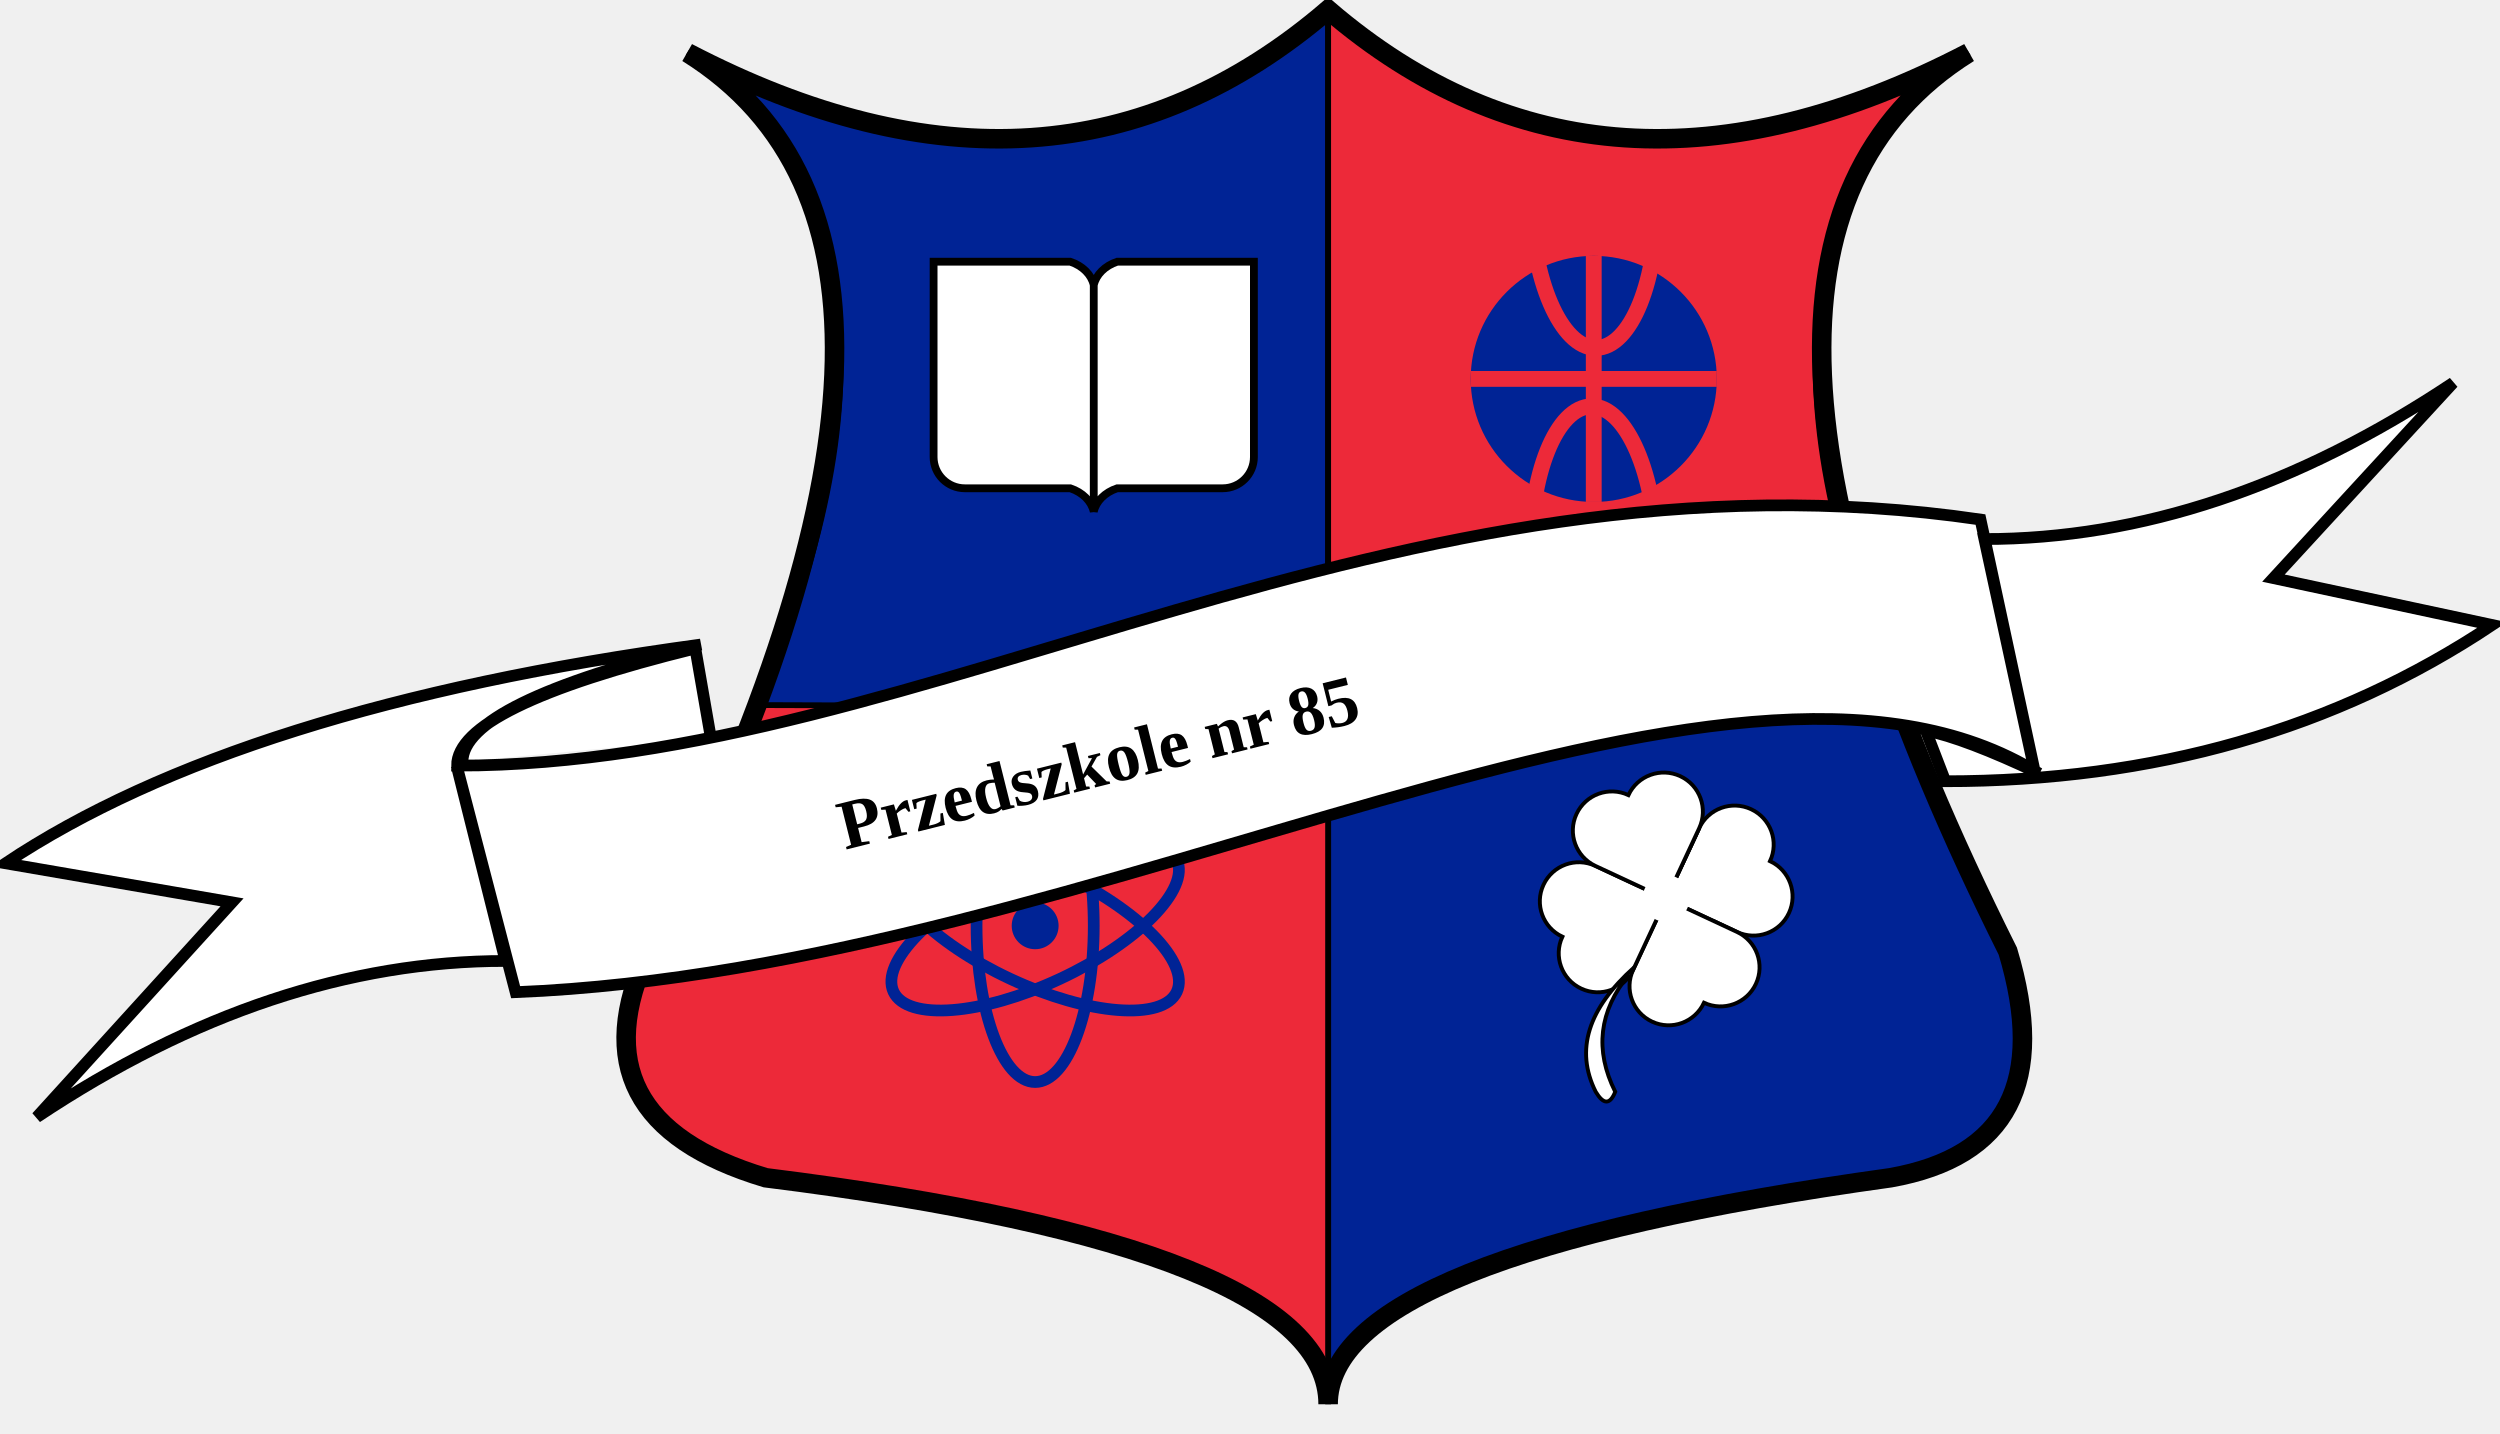
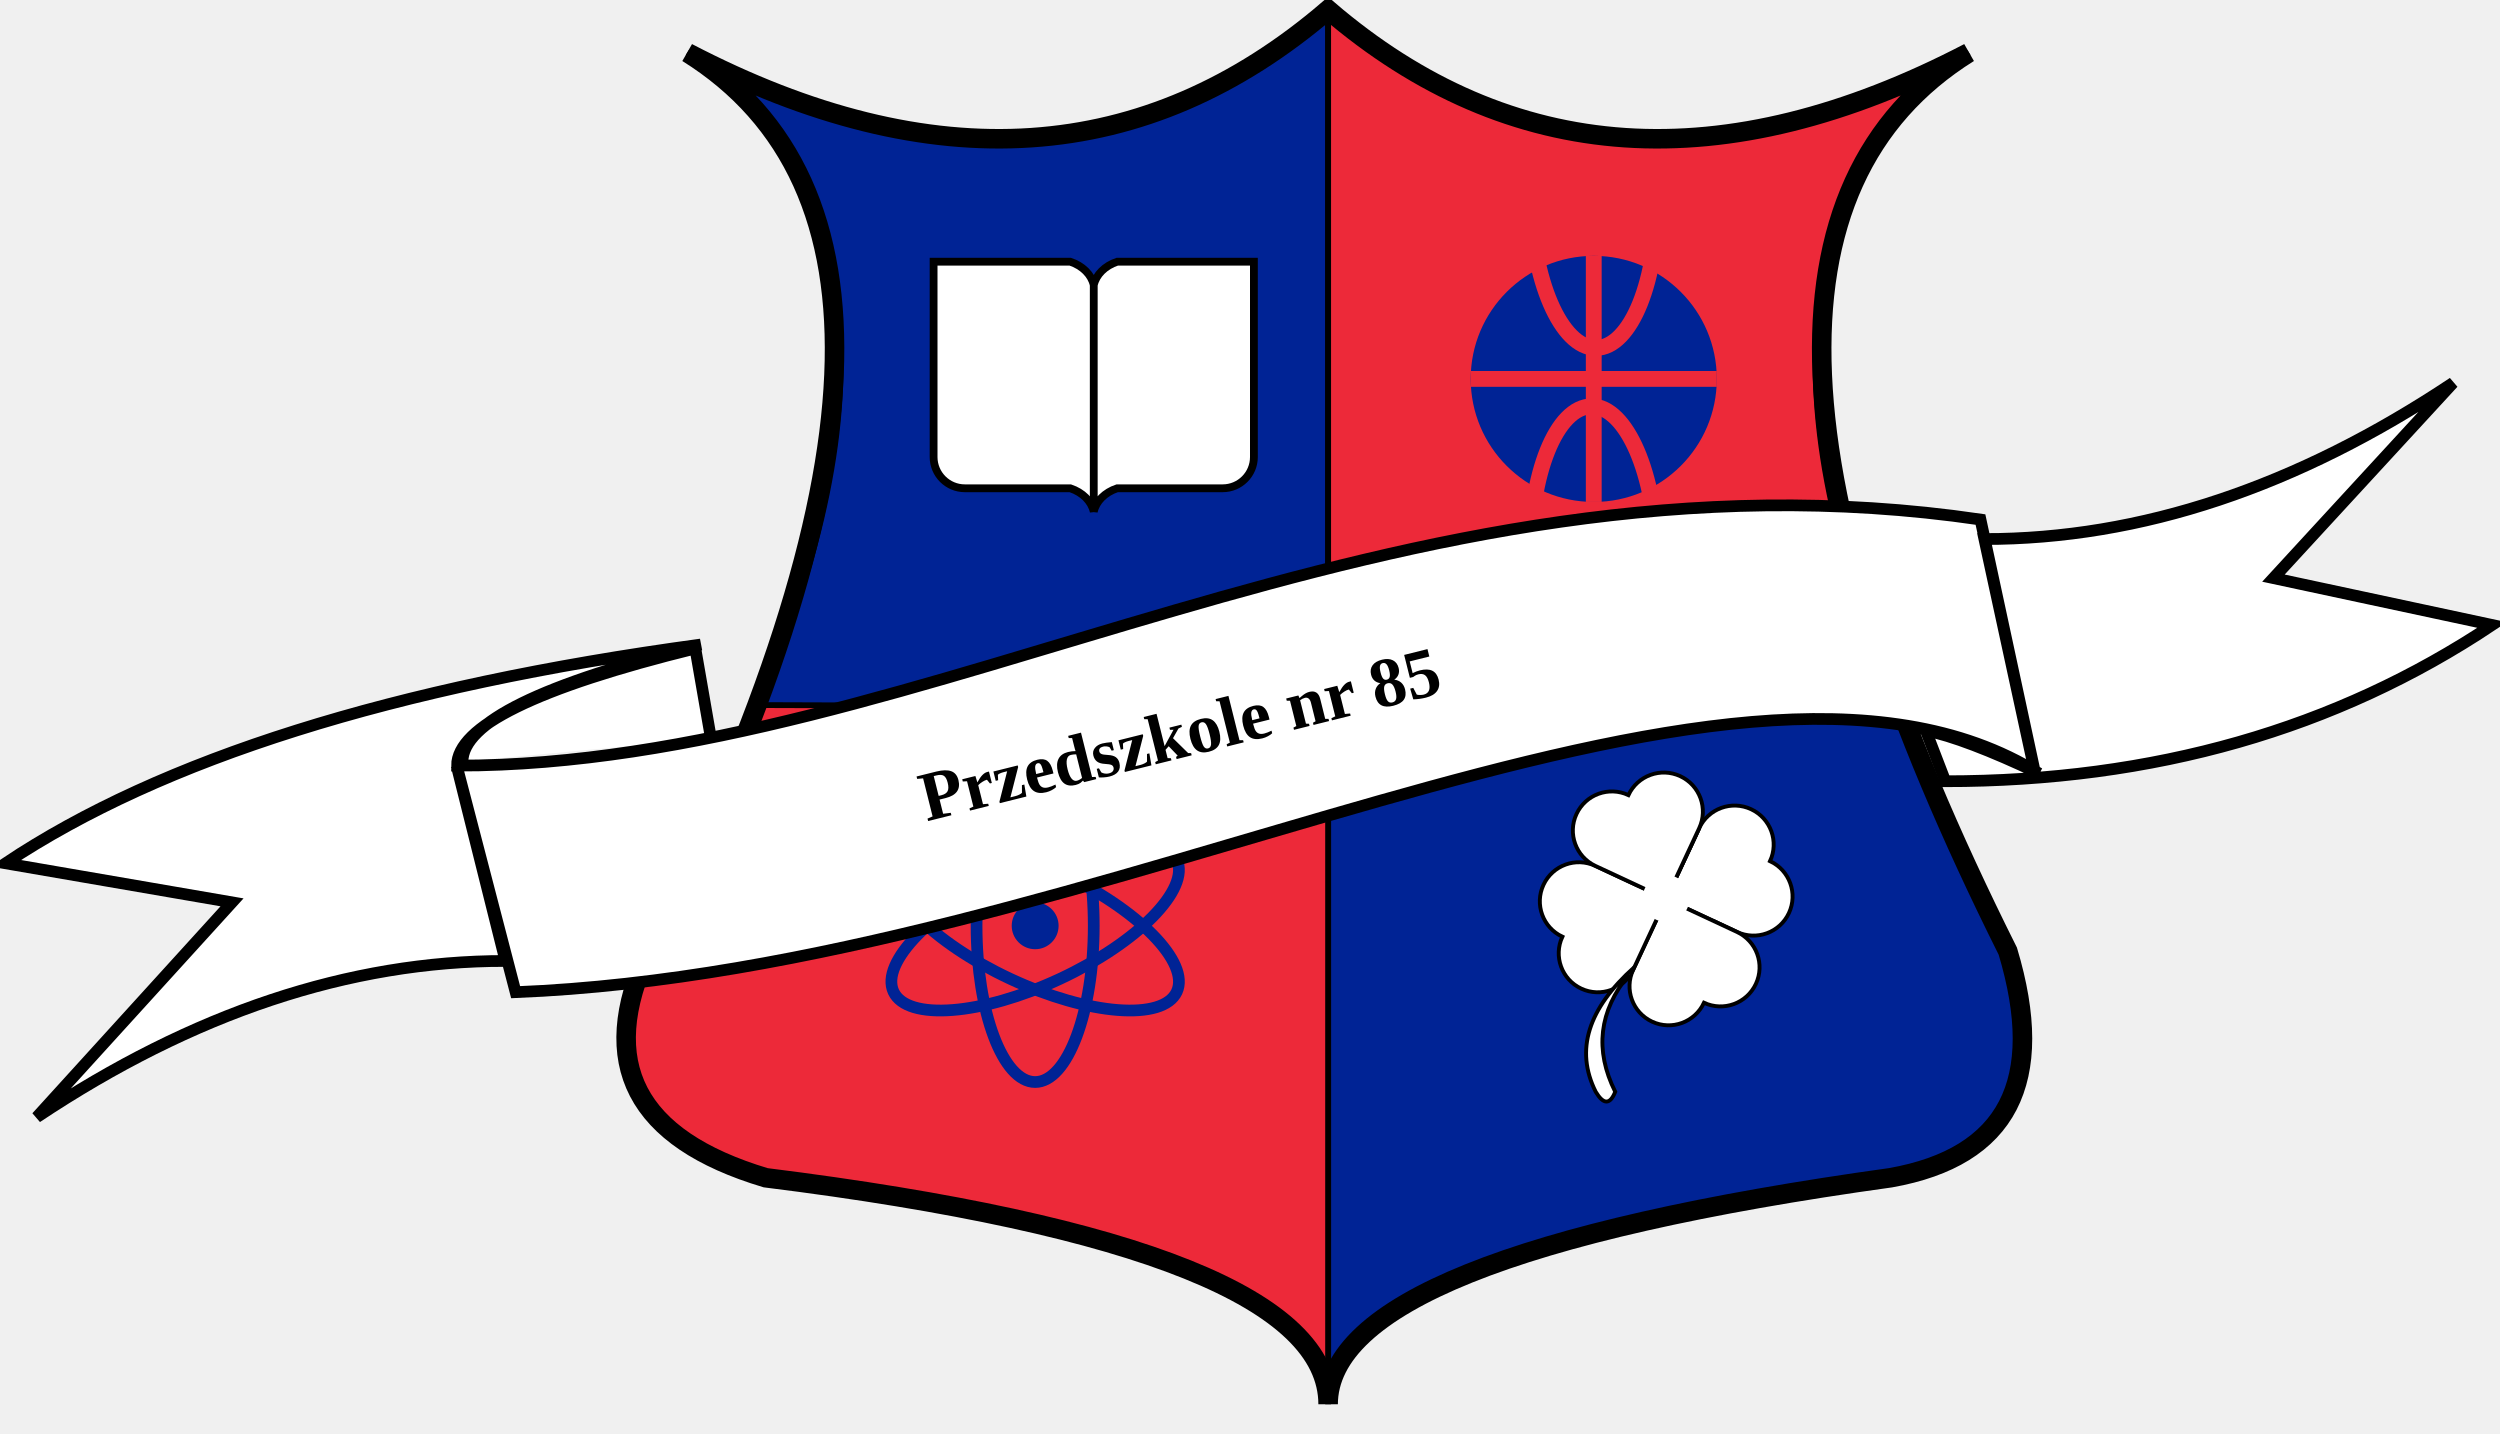
<svg xmlns="http://www.w3.org/2000/svg" version="1.0" width="640pt" height="367pt" viewBox="0 0 640 367" preserveAspectRatio="xMidYMid meet">
  <g transform="translate(0,367) scale(0.1,-0.1)" fill="#000000" stroke="none">
    <path d="M3400 3645      q -700 -600 -1640 -110     q 680 -500 180 -1675     l 1460 0     l 0 1785 z" style="fill:#002395;stroke:black;stroke-width:15;opacity:1" />
    <path d="M3400 3645      q 700 -600 1640 -110     q -680 -500 -180 -1675     l -1460 0     l 0 1785 z" style="fill:#ed2939;stroke:black;stroke-width:15;opacity:1" />
    <path d="M3400 1860      l 1460 0      q 120 -310 280 -625     q 150 -500 -300 -580     q -1440 -200 -1440 -580     l 0 1785     z" style="fill:#002395;stroke:black;stroke-width:15;opacity:1" />
    <path d="M3400 1860      l 0 -1780      q -0 380 -1440 580     q -500 150 -300 580     q 160 315 280 625     z" style="fill:#ed2939;stroke:black;stroke-width:15;opacity:1" />
    <path d="M3400 3645     q 700 -600 1640 -110     q -800 -500 100 -2300     q 150 -500 -300 -580     q -1440 -200 -1440 -580     q 0 400 -1440 580     q -500 150 -300 580     q 900 1800 100 2300     q 940 -490 1640 110 z     " style="fill:none;stroke:black;stroke-width:50;opacity:1" />
    <g transform="translate(300,900) scale(0.9,0.9)">
      <circle r="350" cx="4200" cy="2000" fill="#002395" />
      <g style="fill:#ed2939;stroke:#ed2939;stroke-width:45">
        <path d="M4200 2350 v-700" />
        <path d="M3850 2000 h 700" />
        <path d="M4020 2520 a 100 240 1 0 1 360 0" style="fill:none;" />
        <path d="M4020 1490 a 100 240 1 0 0 360 0" style="fill:none;" />
      </g>
    </g>
    <g transform="translate(100,0)" style="fill:none;stroke:#002395;stroke-width:30">
      <ellipse rx="150" ry="400" cx="2550" cy="1300" />
      <ellipse rx="150" ry="400" cx="2550" cy="1300" transform="rotate(65, 2550, 1300)" />
      <ellipse rx="150" ry="400" cx="2550" cy="1300" transform="rotate(-65, 2550, 1300)" />
      <circle r="60" cx="2550" cy="1300" fill="#002395" stroke="none" />
    </g>
    <path d="M2390 3000 h350      a 100 80 0 0 0 60 -60     a 100 80 0 0 0 60 60     h350 v-500     a 80 80 0 0 0 -80 -80     h-270     a 100 80 0 0 1 -60 -60     v 580     v -580     a 100 80 0 0 1 -60 60     h-270     a 80 80 0 0 0 -80 80     z" style="fill:white;stroke:black;stroke-width:20" />
    <g transform="translate(80.00,-00.00)" stroke="black" stroke-width="10" fill="white">
      <path transform="rotate(-25, 4270 1550)" d="M4270 1550 v-200 h200          a100,100 90 0,1 0,200         a100,100 90 0,1 -200,0         z" />
      <path transform="rotate(-115, 4270 1550)" d="M 4470 1550 h200          a100,100 90 0,1 0,200         a100,100 90 0,1 -200,0         z" />
      <path transform="rotate(-205, 4270 1550)" d="M 4270 1550 v200 h200          a100,100 90 0,1 0,200         a100,100 90 0,1 -200,0         z" />
      <path transform="rotate(-295, 4270 1550)" d="M 4070 1550 h200          a100,100 90 0,1 0,200         a100,100 90 0,1 -200,0         z" />
      <circle r="60" cx="4185" cy="1370" fill="white" stroke="none" />
      <path d="M4105 1195          q -180 -160 -100 -320         q 30 -50 50 0         q -80 160 35 300" />
    </g>
    <path d="M1820 1780 l -40 230     q-610 -150 -610 -300     c 1200 0, 2400 850, 3900 630     l 140 -650     l -130 600     q 600 0 1200 400     l -460 -500     l 560 -120     q -600 -400 -1400 -400     l -50 130     q 100 -20 290 -110     c -800 500, -2400 -500, -3900 -560     l -151 580     l 125 -500     q -600 0 -1200 -400     l 500 550     l -580 100     q 600 400 1780 560     q-610 -150 -610 -300" fill="white" stroke="black" stroke-width="30" fill-opacity="1.0" />
-     <text x="3000" y="-1720" textLength="10em" font-family="Times New Roman, Arial, Helvetica, Verdana" font-weight="bold" transform="rotate(14, 3500, -1800) scale(1,-1)" font-size="15em">Przedszkole nr 85</text>
+     <text x="3220" y="-1740" textLength="8em" font-family="Times New Roman, Arial, Helvetica, Verdana" font-weight="bold" transform="rotate(14, 3500, -1800) scale(1,-1)" font-size="15em">Przedszkole nr 85</text>
  </g>
</svg>
